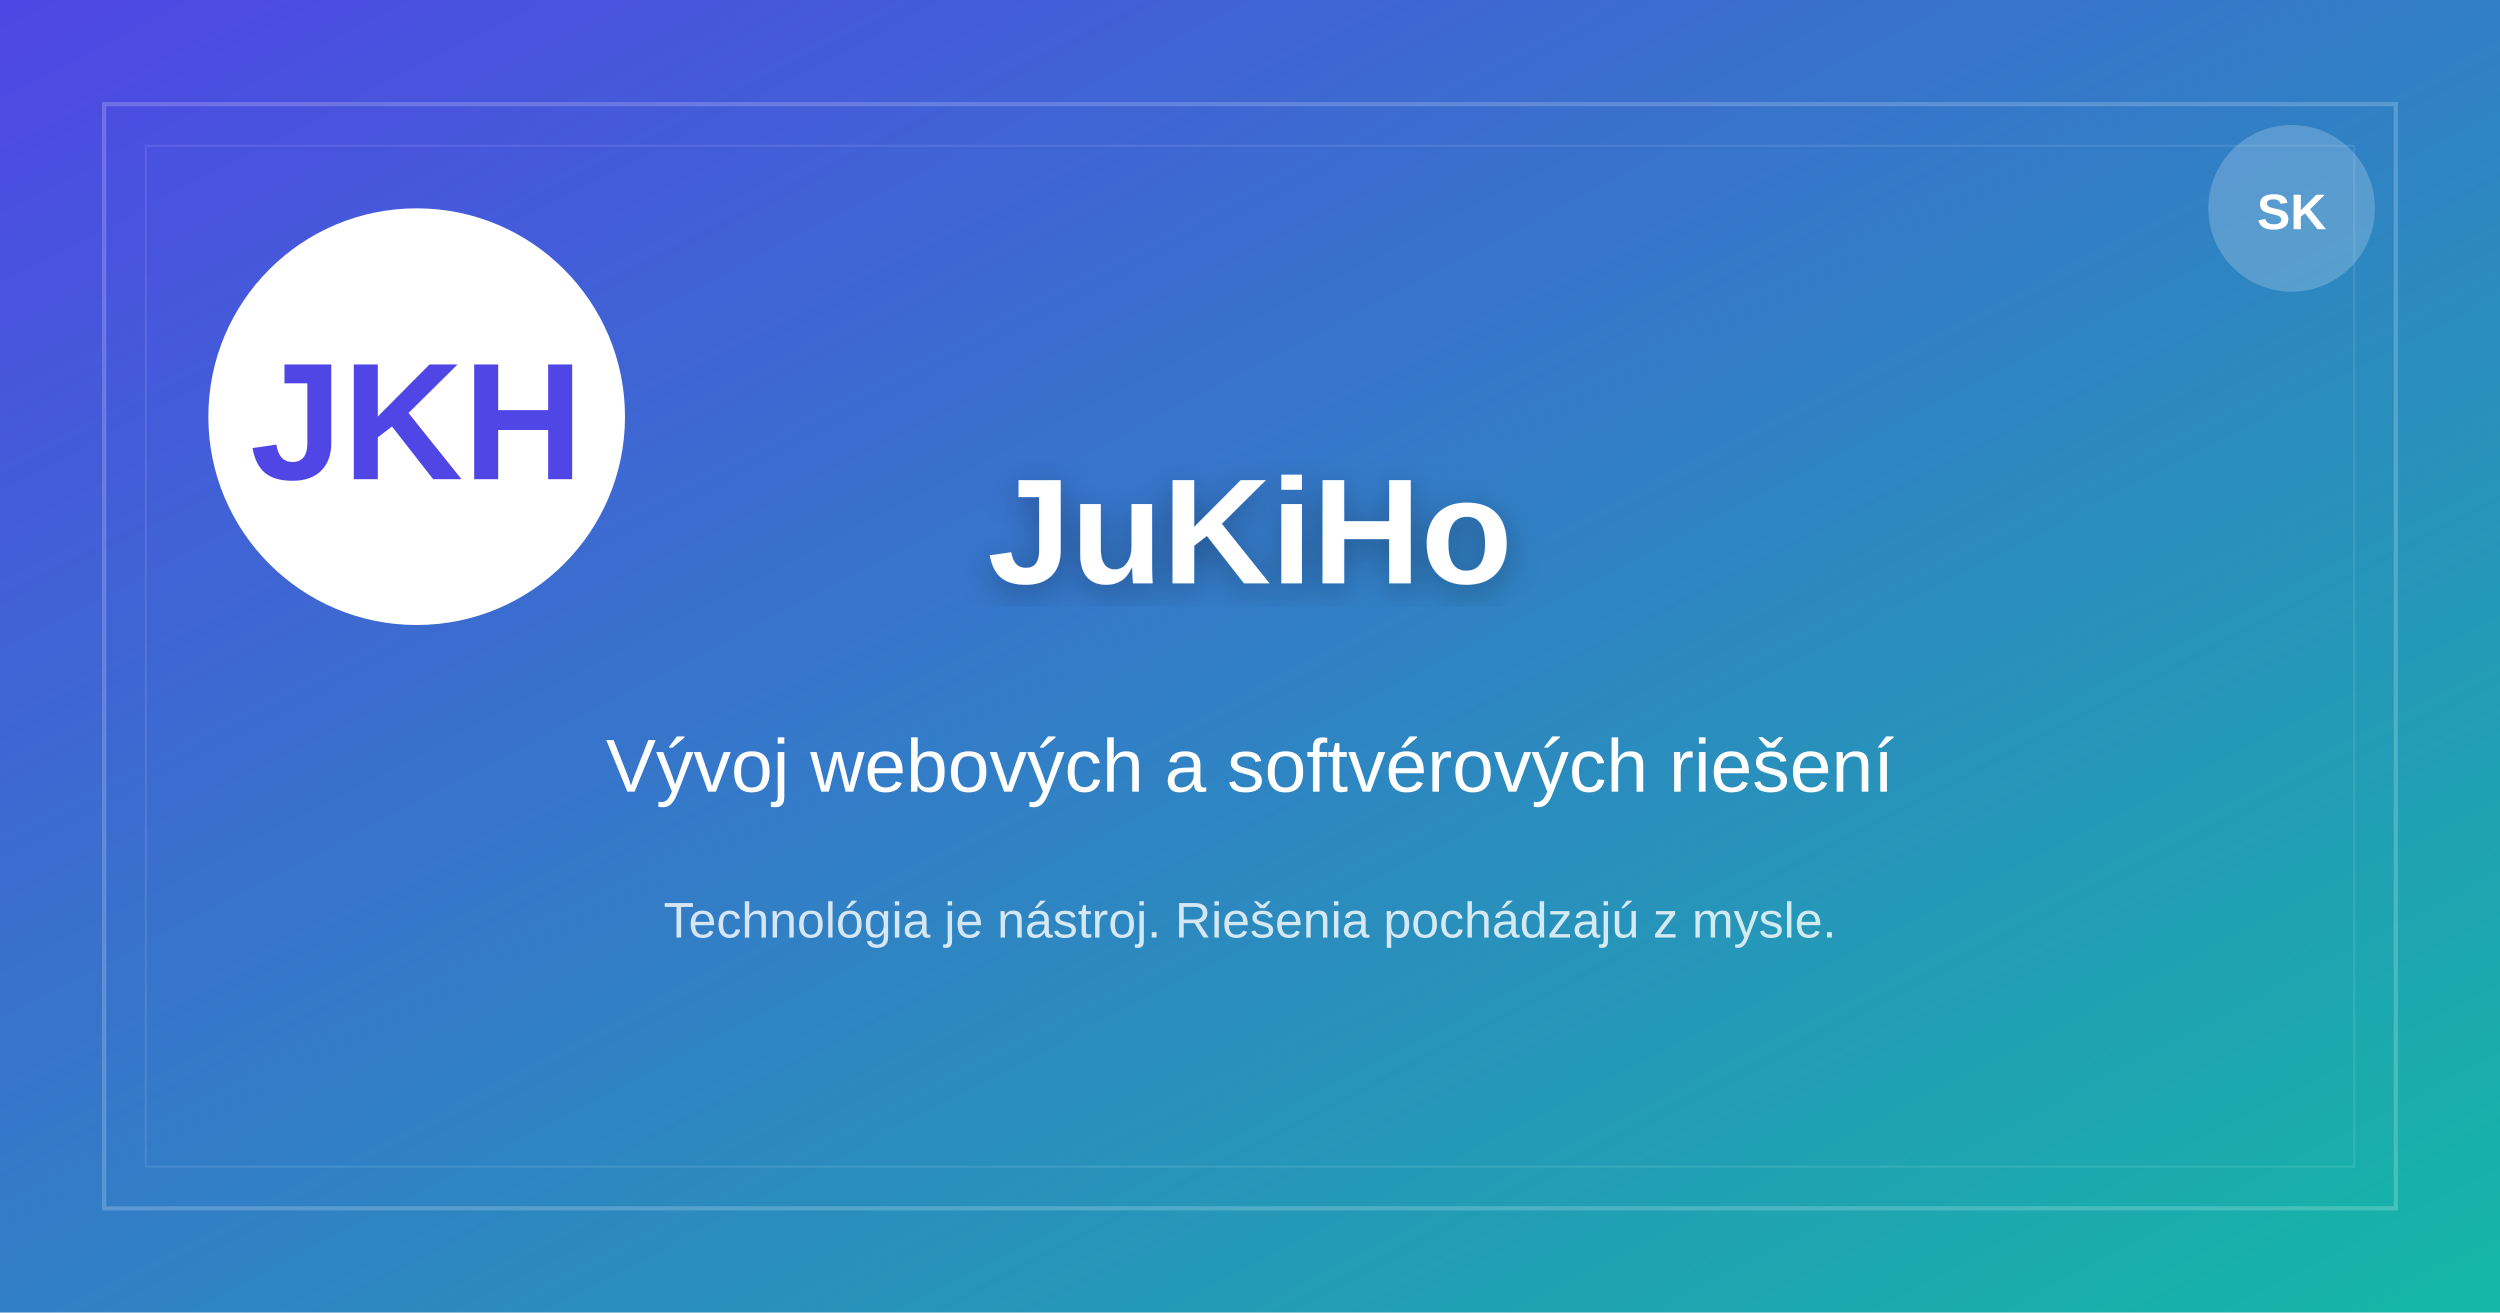
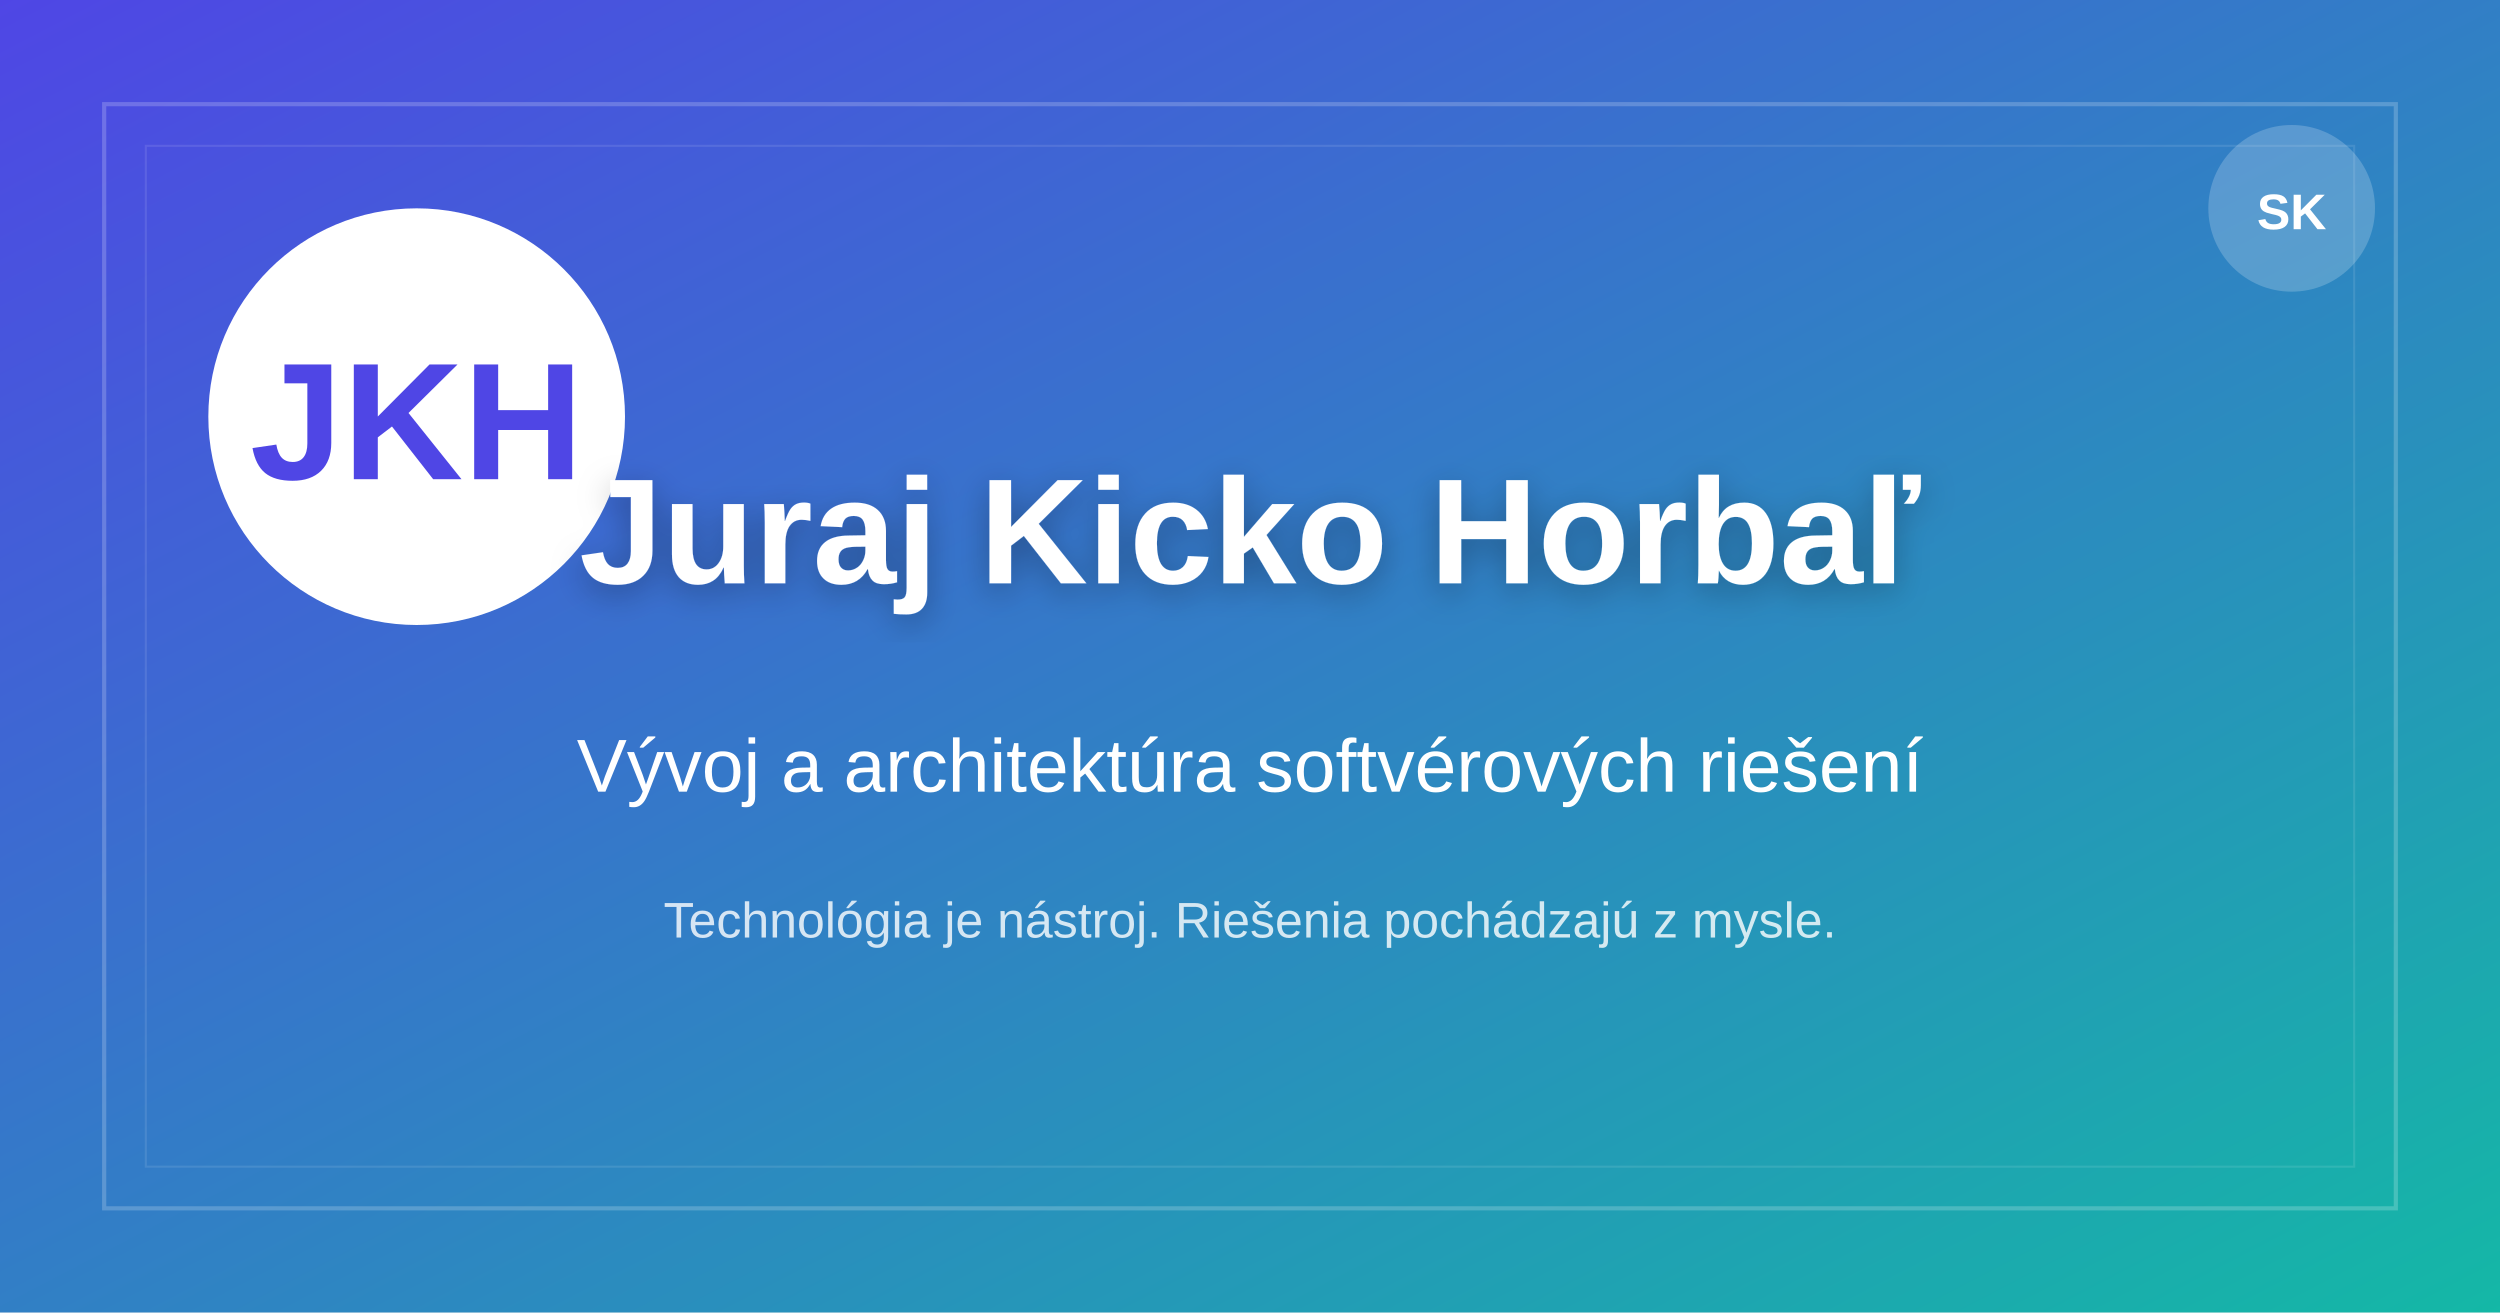
<svg xmlns="http://www.w3.org/2000/svg" width="1200" height="630" viewBox="0 0 1200 630">
  <defs>
    <linearGradient id="bg-gradient" x1="0%" y1="0%" x2="100%" y2="100%">
      <stop offset="0%" stop-color="#4f46e5" />
      <stop offset="100%" stop-color="#14b8a6" />
    </linearGradient>
    <filter id="shadow" x="-20%" y="-20%" width="140%" height="140%">
      <feDropShadow dx="0" dy="4" stdDeviation="8" flood-color="#000" flood-opacity="0.3" />
    </filter>
  </defs>
  <rect width="1200" height="630" fill="url(#bg-gradient)" />
  <rect x="50" y="50" width="1100" height="530" stroke="white" stroke-opacity="0.2" stroke-width="2" fill="none" />
  <rect x="70" y="70" width="1060" height="490" stroke="white" stroke-opacity="0.1" stroke-width="1" fill="none" />
  <circle cx="200" cy="200" r="100" fill="white" />
  <text x="200" y="230" font-family="Arial, sans-serif" font-size="80" font-weight="bold" text-anchor="middle" fill="#4f46e5">JKH</text>
-   <text x="600" y="280" font-family="Arial, sans-serif" font-size="72" font-weight="bold" text-anchor="middle" fill="white" filter="url(#shadow)">JuKiHo</text>
-   <text x="600" y="380" font-family="Arial, sans-serif" font-size="36" font-weight="normal" text-anchor="middle" fill="white">Vývoj webových a softvérových riešení</text>
+   <text x="600" y="280" font-family="Arial, sans-serif" font-size="72" font-weight="bold" text-anchor="middle" fill="white" filter="url(#shadow)">Juraj Kicko Horbaľ</text>
+   <text x="600" y="380" font-family="Arial, sans-serif" font-size="36" font-weight="normal" text-anchor="middle" fill="white">Vývoj a architektúra softvérových riešení</text>
  <text x="600" y="450" font-family="Arial, sans-serif" font-size="24" font-weight="normal" text-anchor="middle" fill="white" opacity="0.8">Technológia je nástroj. Riešenia pochádzajú z mysle.</text>
  <circle cx="1100" cy="100" r="40" fill="white" opacity="0.2" />
  <text x="1100" y="110" font-family="Arial, sans-serif" font-size="24" font-weight="bold" text-anchor="middle" fill="white">SK</text>
</svg>
